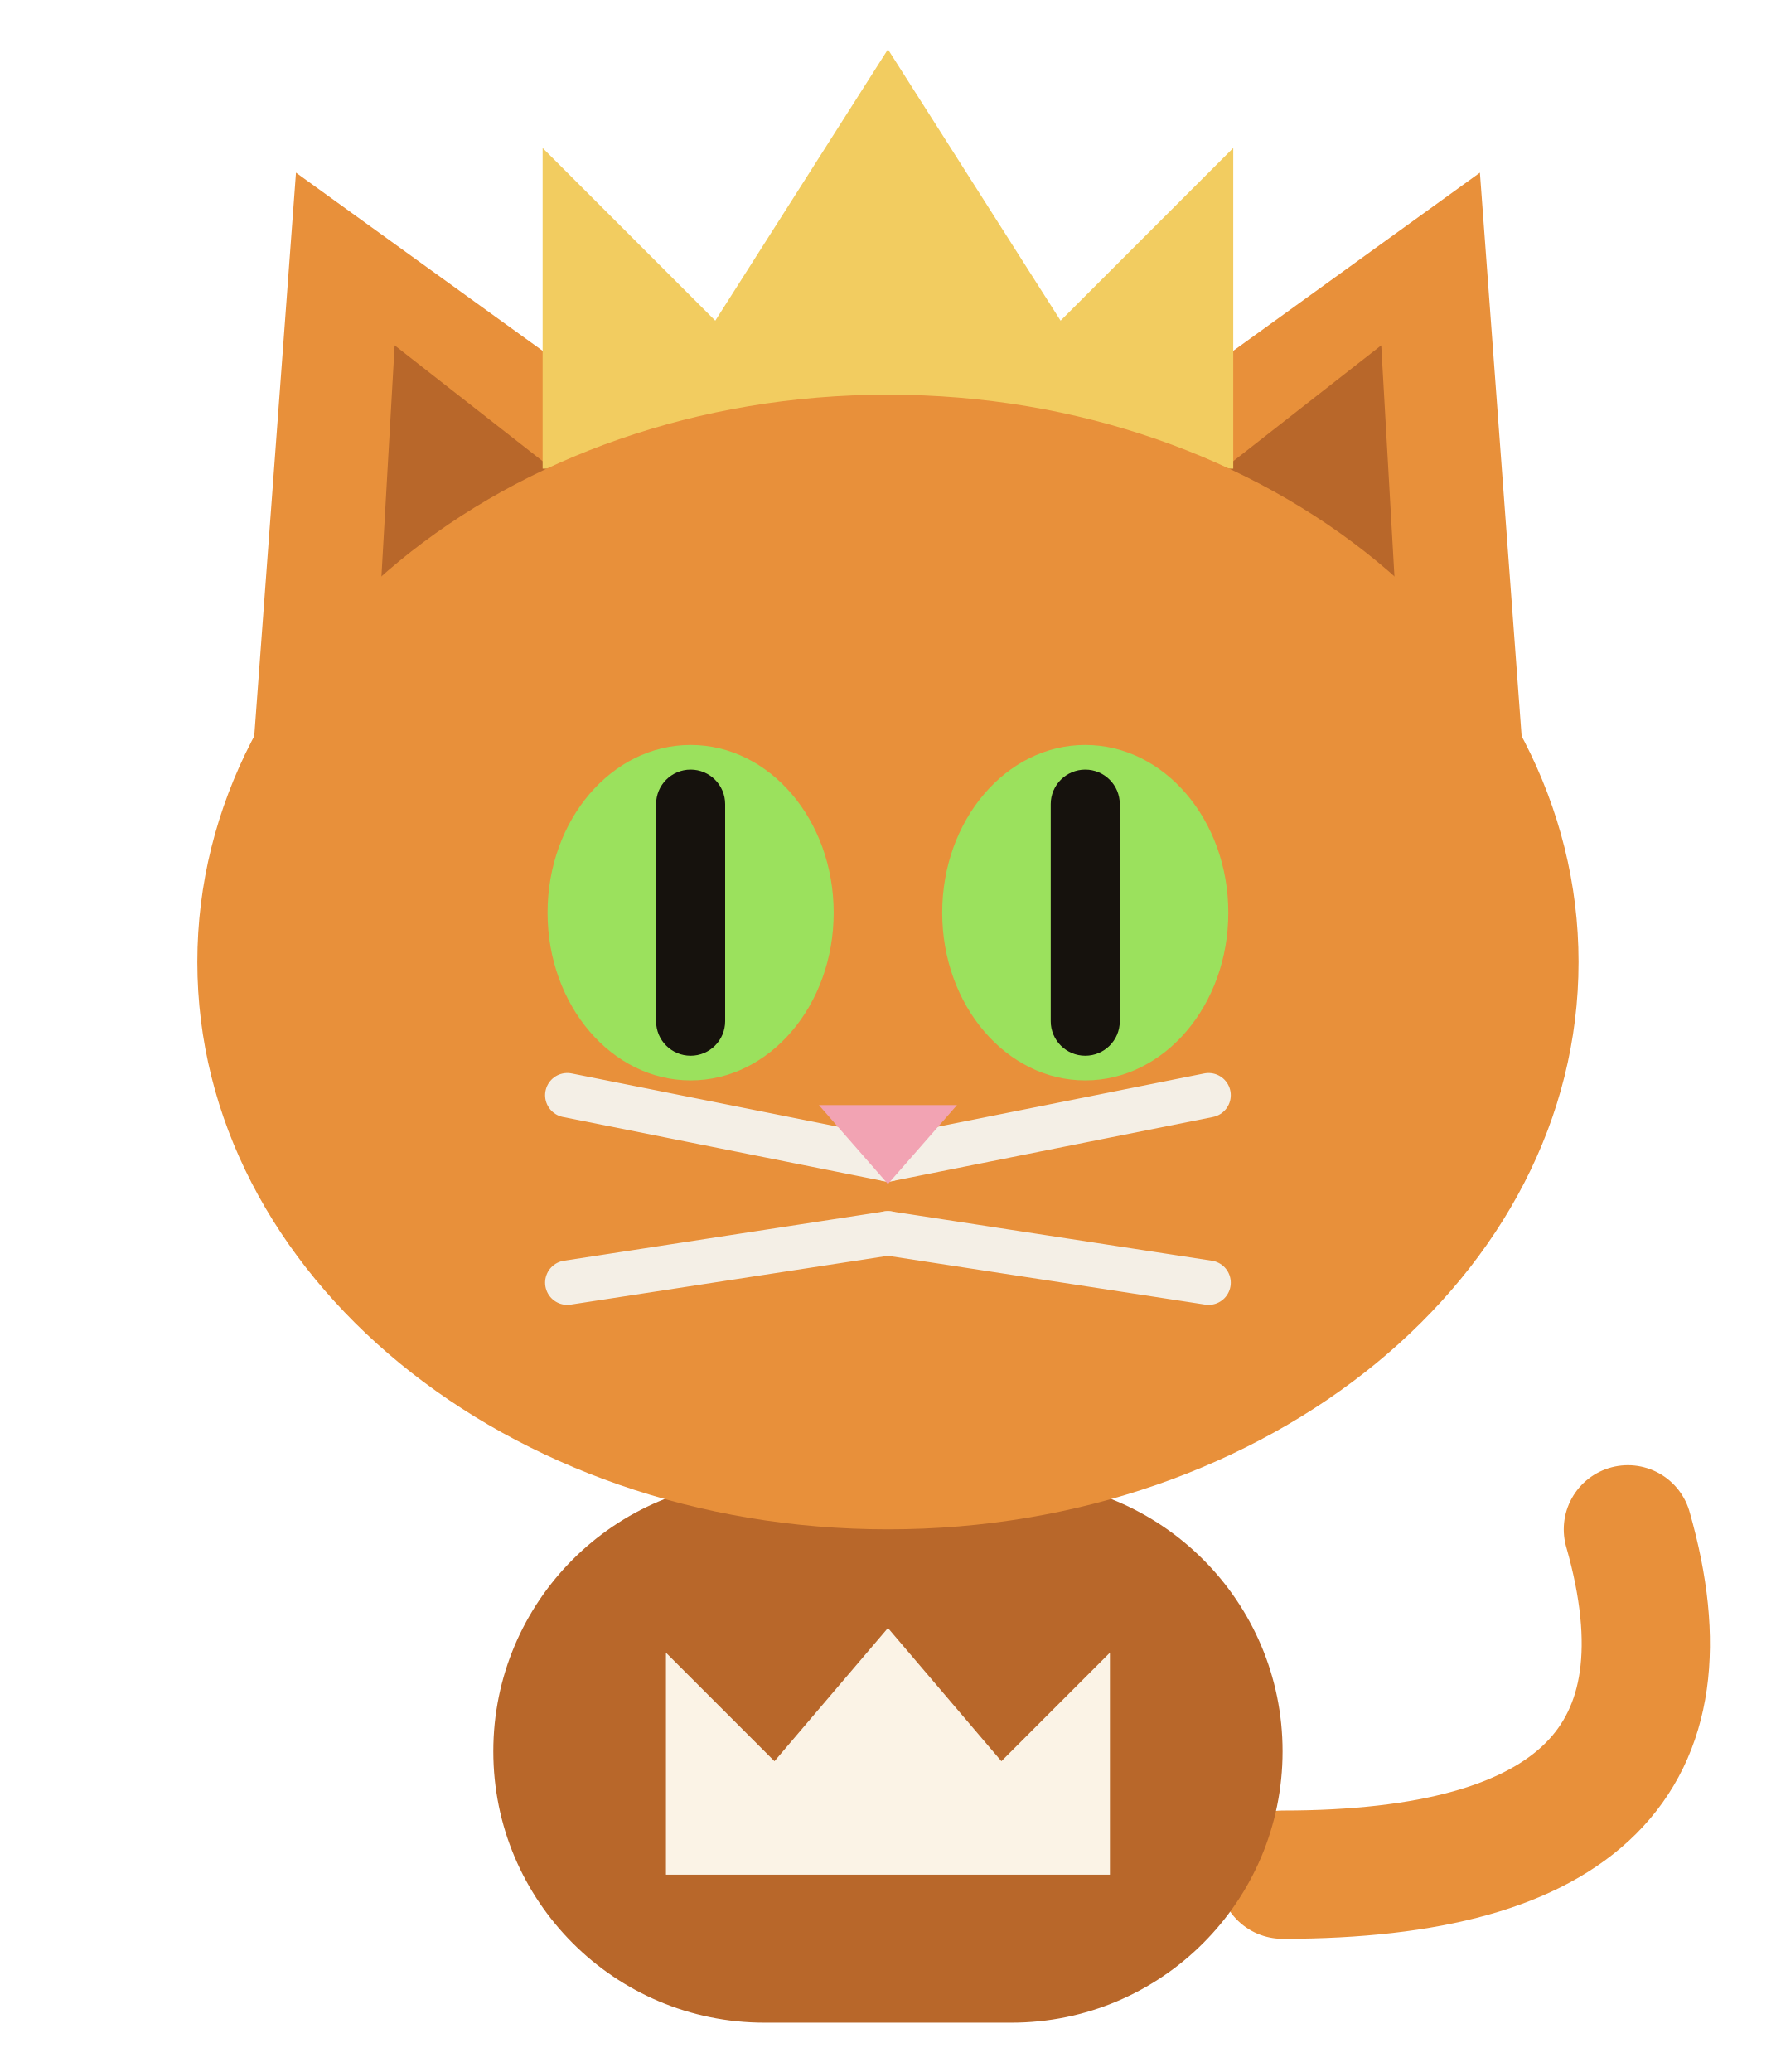
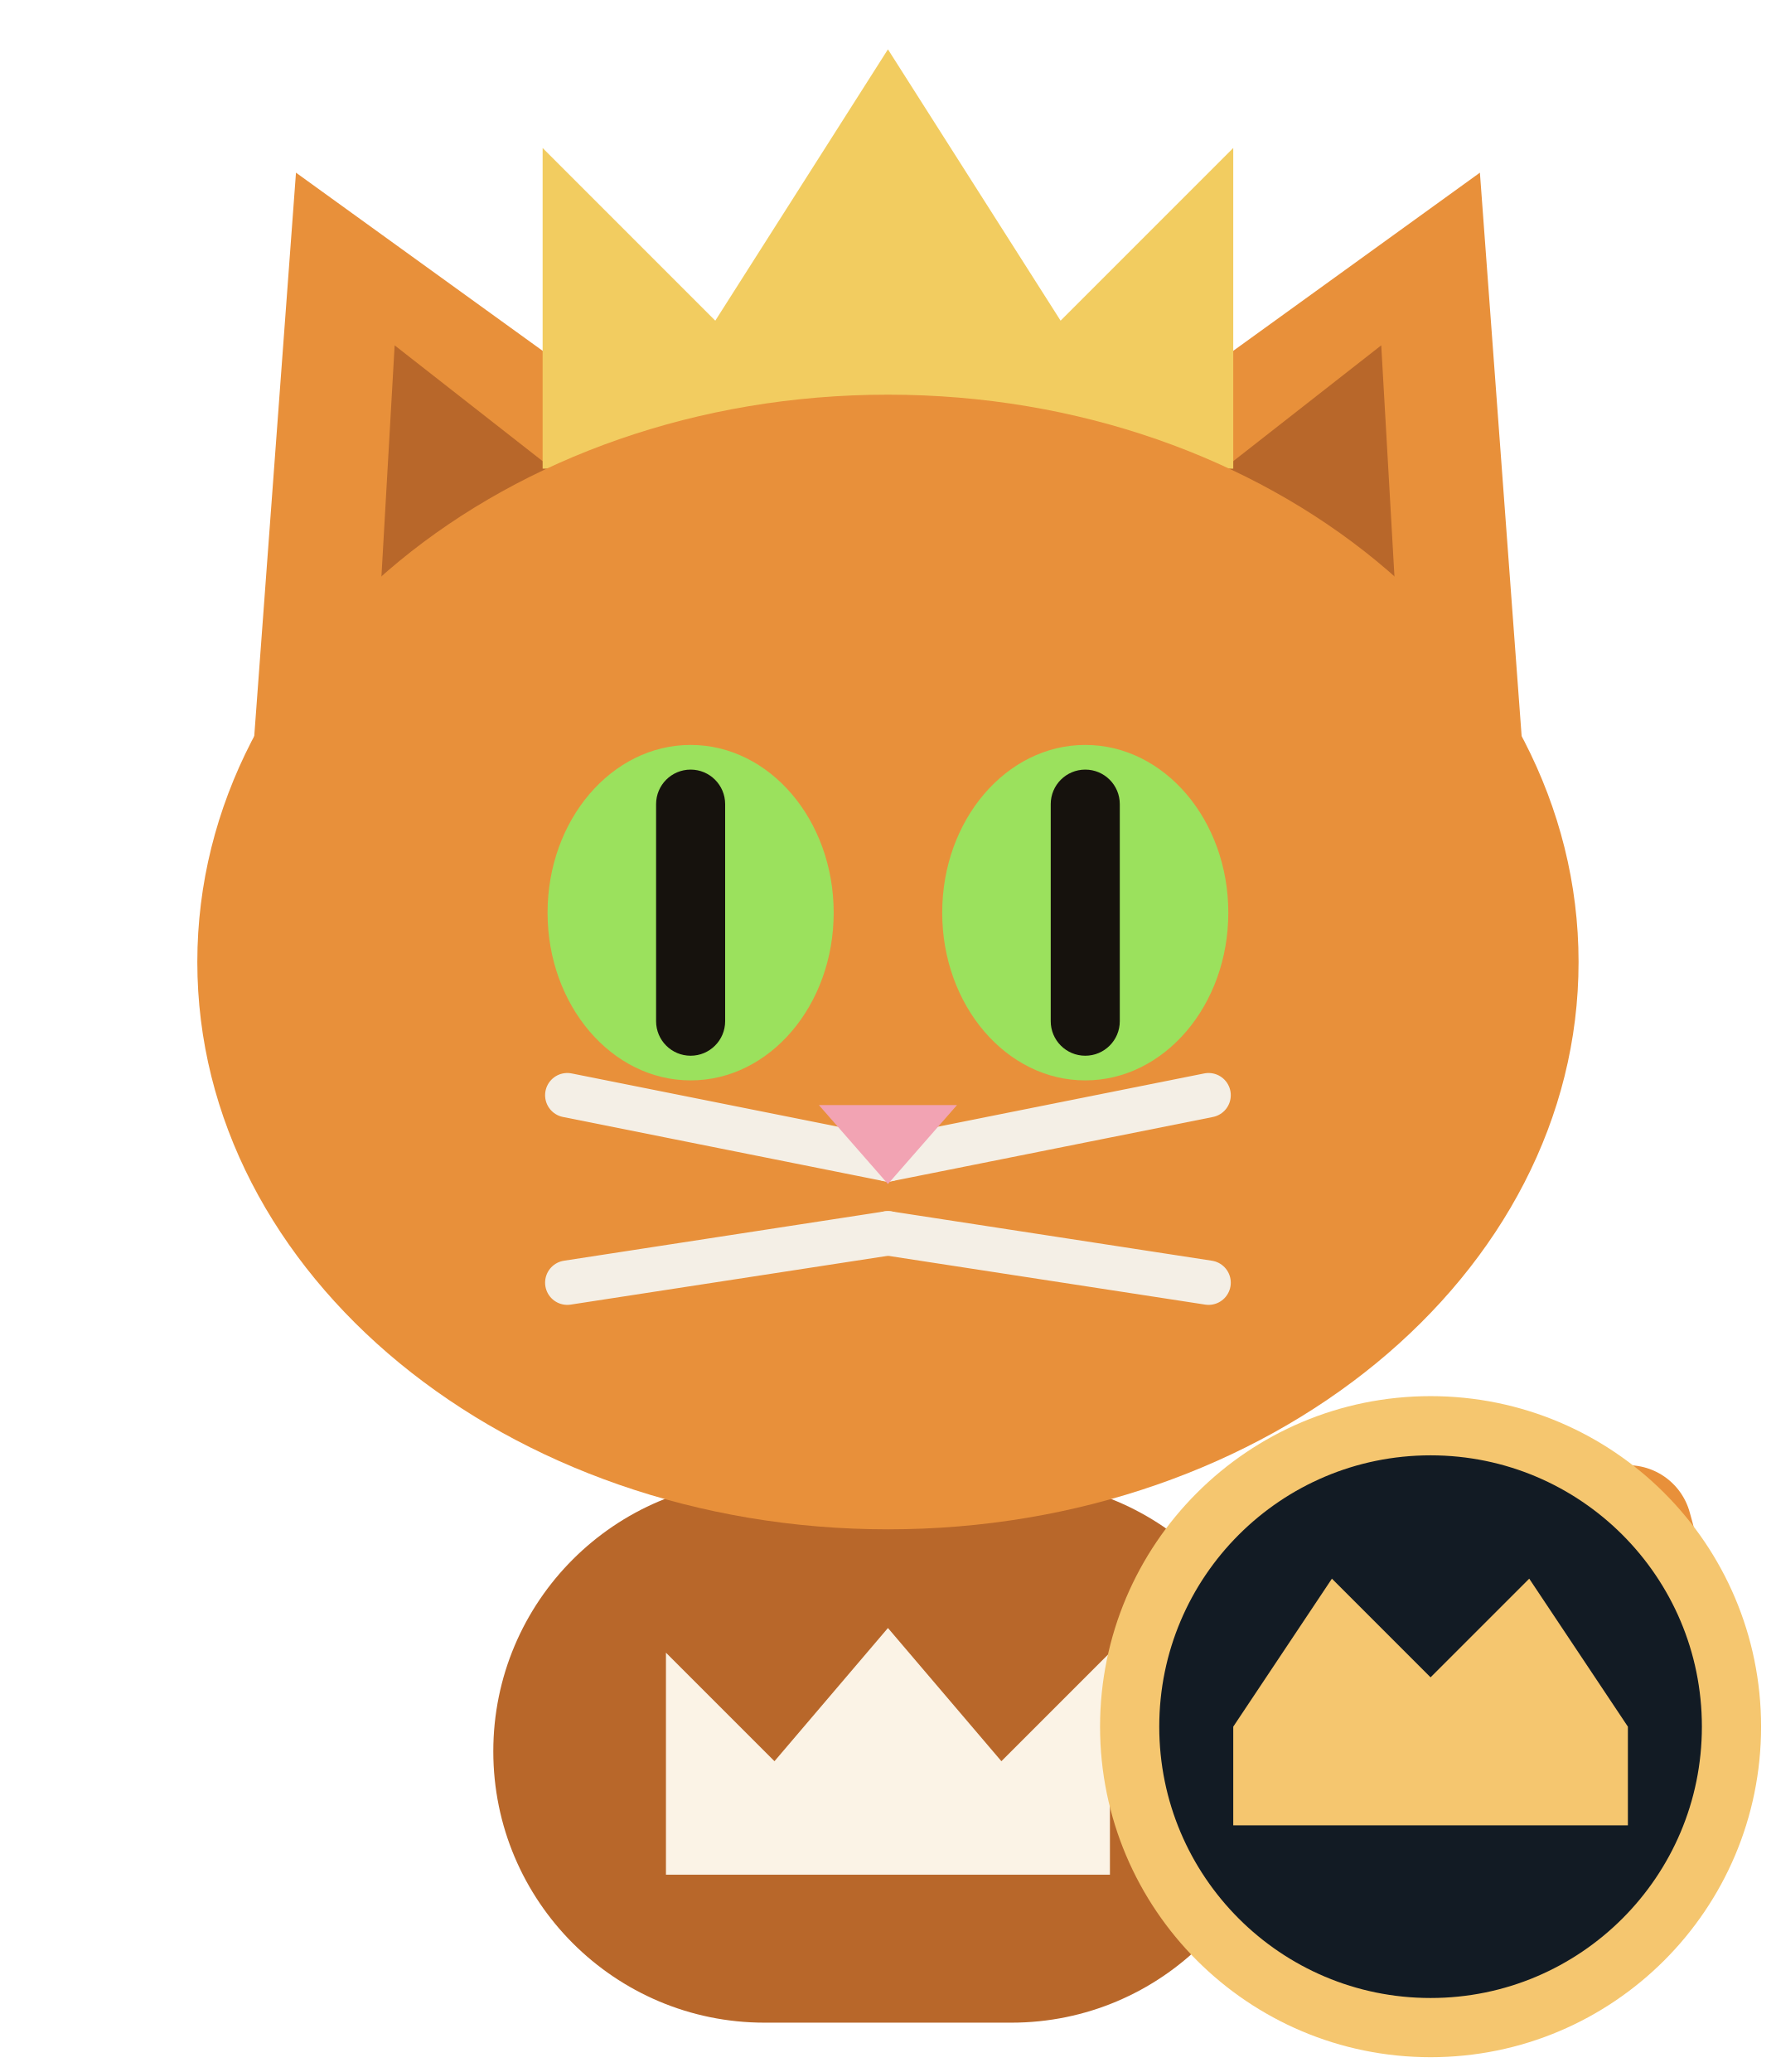
<svg xmlns="http://www.w3.org/2000/svg" viewBox="0 0 36 42" width="36" height="42">
  <path d="M26 38Q35 38 33 31" fill="none" stroke="#e8903a" stroke-width="2.6" stroke-linecap="round" stroke-linejoin="round" />
  <path d="M5 17L6 3.5L15 10Z" fill="#e8903a" />
  <path d="M31 17L30 3.5L21 10Z" fill="#e8903a" />
  <path d="M7.6 14L8 7L12.6 10.6Z" fill="#b8672a" />
  <path d="M28.4 14L28 7L23.4 10.6Z" fill="#b8672a" />
  <path d="M11 9.5L11 3L14.5 6.5L18 1L21.5 6.5L25 3L25 9.5Z" fill="#f2cc60" />
  <path d="M15.5 30H20.5A5.5 5.5 0 0 1 26 35.5V35.5A5.5 5.5 0 0 1 20.5 41H15.5A5.5 5.5 0 0 1 10 35.5V35.5A5.5 5.5 0 0 1 15.5 30Z" fill="#b8672a" />
  <path d="M32 19.5A14 11.5 0 1 1 4 19.5A14 11.5 0 1 1 32 19.5" fill="#e8903a" />
  <path d="M16.9 18.5A2.9 3.4 0 1 1 11.1 18.5A2.9 3.4 0 1 1 16.9 18.5" fill="#9be15d" />
  <path d="M14 15.6H14A0.7 0.7 0 0 1 14.7 16.3V20.7A0.7 0.7 0 0 1 14 21.4H14A0.7 0.7 0 0 1 13.3 20.7V16.3A0.7 0.7 0 0 1 14 15.6Z" fill="#16120d" />
  <path d="M18 23.5L24.5 22.2M18 25L24.5 26" fill="none" stroke="#f4efe6" stroke-width="0.9" stroke-linecap="round" stroke-linejoin="round" />
  <path d="M24.9 18.5A2.9 3.4 0 1 1 19.1 18.5A2.9 3.4 0 1 1 24.9 18.5" fill="#9be15d" />
  <path d="M22 15.6H22A0.7 0.7 0 0 1 22.7 16.3V20.7A0.7 0.7 0 0 1 22 21.4H22A0.7 0.7 0 0 1 21.3 20.7V16.3A0.7 0.7 0 0 1 22 15.6Z" fill="#16120d" />
  <path d="M18 23.5L11.5 22.2M18 25L11.5 26" fill="none" stroke="#f4efe6" stroke-width="0.9" stroke-linecap="round" stroke-linejoin="round" />
  <path d="M16.6 22.4L19.4 22.4L18 24Z" fill="#f2a3b3" />
  <path d="M13.5 38L13.5 33.5L15.7 35.7L18 33L20.3 35.7L22.5 33.5L22.5 38Z" fill="#fbf3e6" />
+   <g transform="translate(29 35)">
+     <circle r="6.1" fill="#121b24" stroke="#f5c66f" stroke-width="1.2" />
+     <g fill="#f5c66f" stroke-linecap="round" stroke-linejoin="round">
+       <path d="M-4 0L-2 -3L0 -1L2 -3L4 0V2H-4Z" />
+     </g>
+   </g>
</svg>
